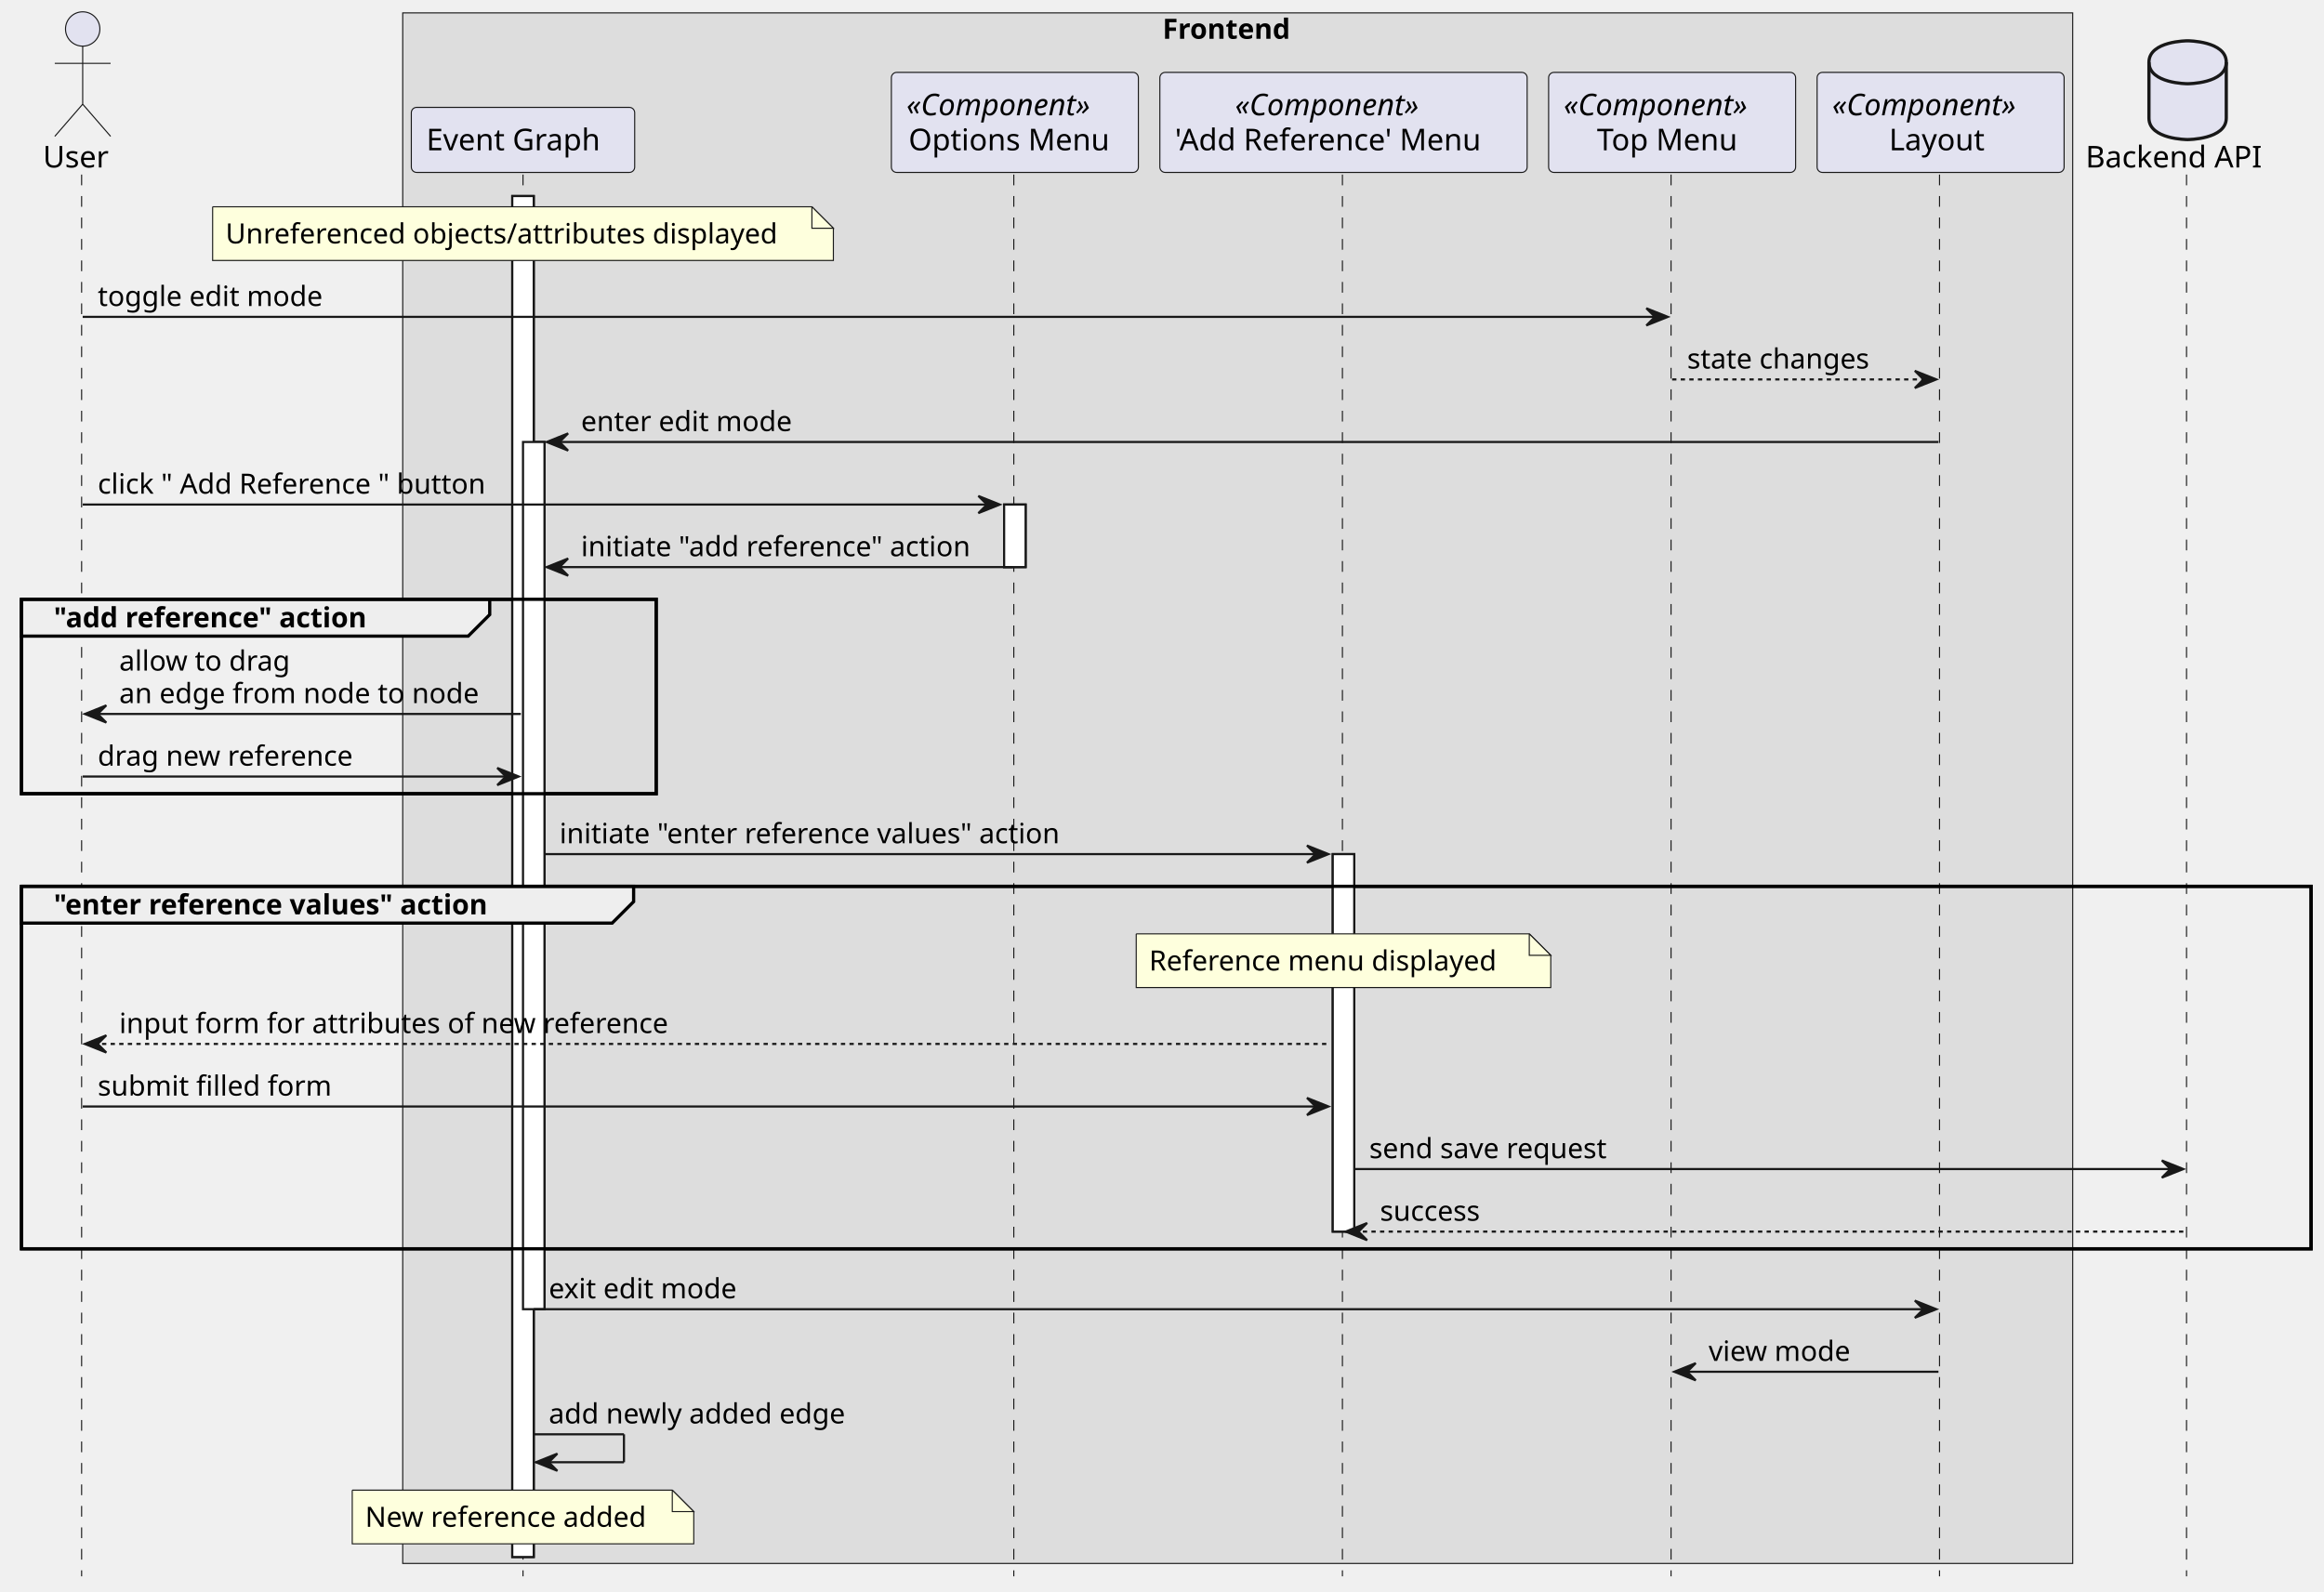
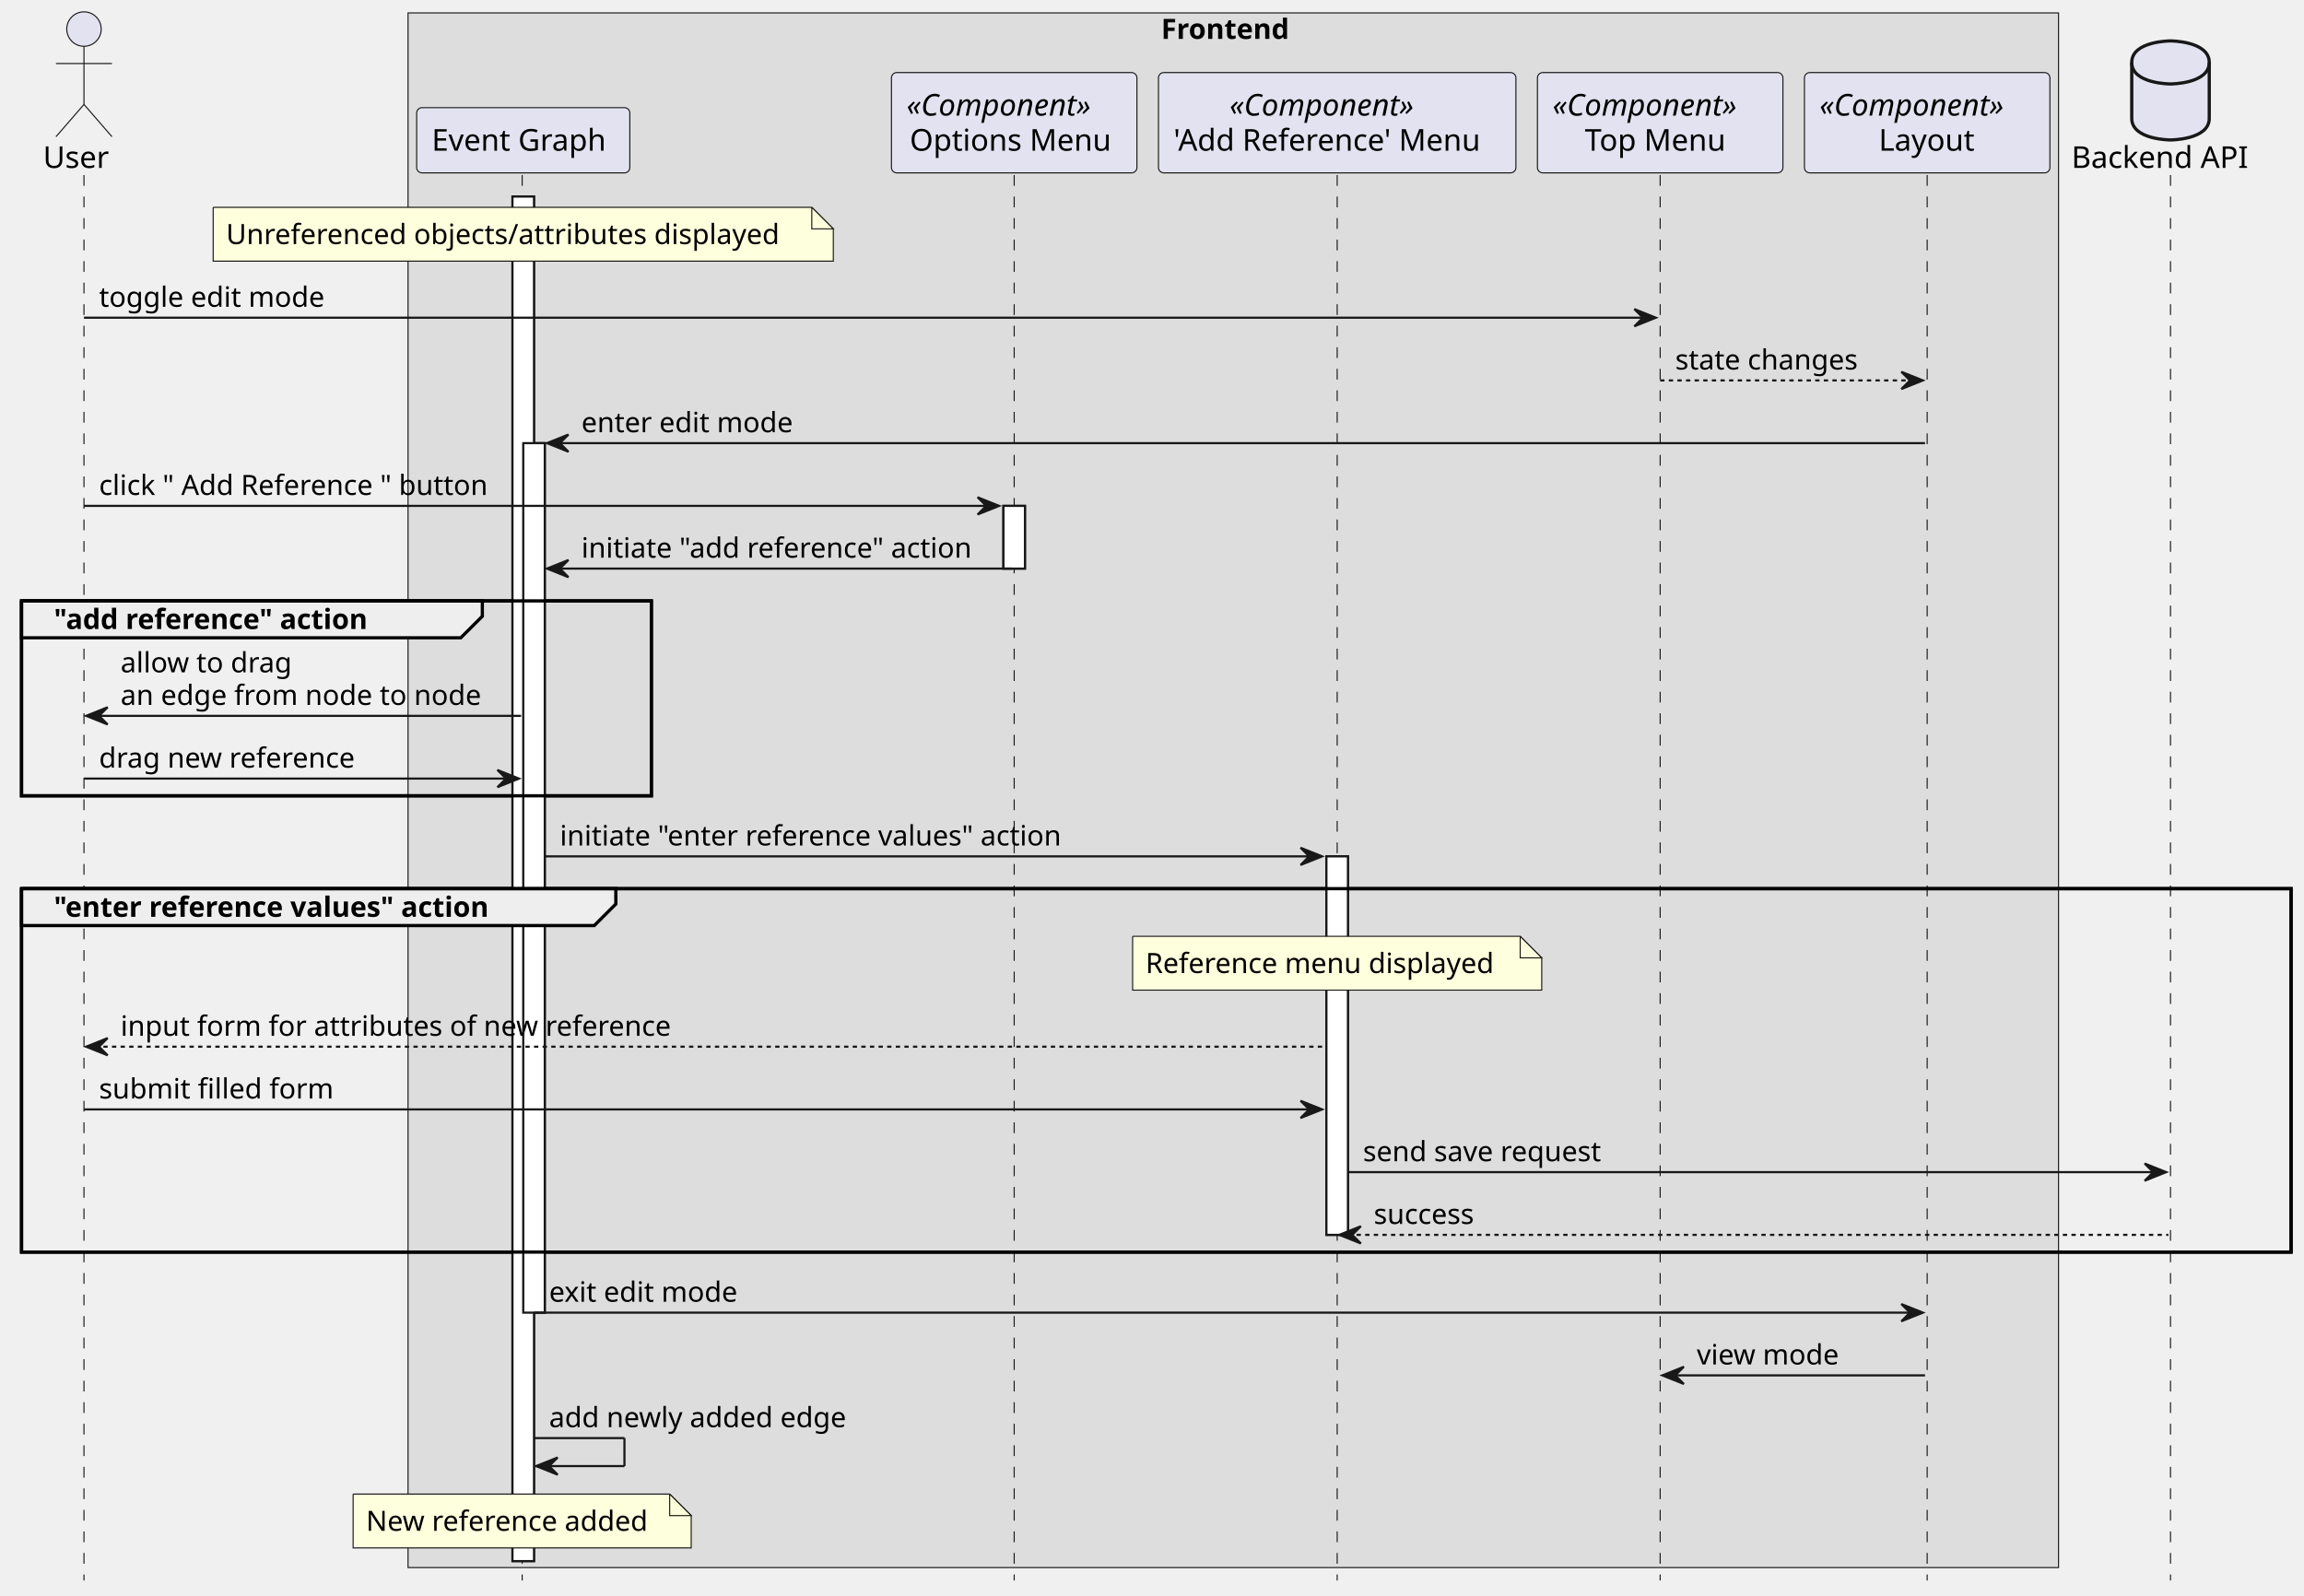
- <svg xmlns="http://www.w3.org/2000/svg" contentStyleType="text/css" height="741px" preserveAspectRatio="none" style="width:1082px;height:741px;background:#FFFFFF;" version="1.1" viewBox="0 0 1082 741" width="1082px" zoomAndPan="magnify">
+ <svg xmlns="http://www.w3.org/2000/svg" contentStyleType="text/css" height="741px" preserveAspectRatio="none" style="width:1070px;height:741px;background:#FFFFFF;" version="1.1" viewBox="0 0 1070 741" width="1070px" zoomAndPan="magnify">
  <defs />
  <g>
-     <rect fill="#DDDDDD" height="722.086" style="stroke:#181818;stroke-width:0.5;" width="777.5" x="187.5" y="6" />
-     <text fill="#000000" font-family="sans-serif" font-size="13" font-weight="bold" lengthAdjust="spacing" textLength="70" x="541.25" y="18.067">Frontend</text>
-     <rect fill="#FFFFFF" height="633.789" style="stroke:#181818;stroke-width:1.0;" width="10" x="238.5" y="91.297" />
-     <rect fill="#FFFFFF" height="403.859" style="stroke:#181818;stroke-width:1.0;" width="10" x="243.5" y="205.828" />
-     <rect fill="#FFFFFF" height="29.133" style="stroke:#181818;stroke-width:1.0;" width="10" x="467.5" y="234.961" />
-     <rect fill="#FFFFFF" height="175.797" style="stroke:#181818;stroke-width:1.0;" width="10" x="620.5" y="397.758" />
-     <rect fill="none" height="90.531" style="stroke:#000000;stroke-width:1.5;" width="295.5" x="10" y="279.094" />
-     <rect fill="none" height="168.797" style="stroke:#000000;stroke-width:1.5;" width="1066" x="10" y="412.758" />
-     <line style="stroke:#181818;stroke-width:0.5;stroke-dasharray:5.0,5.0;" x1="38" x2="38" y1="81.297" y2="734.086" />
-     <line style="stroke:#181818;stroke-width:0.5;stroke-dasharray:5.0,5.0;" x1="243.5" x2="243.5" y1="81.297" y2="734.086" />
-     <line style="stroke:#181818;stroke-width:0.5;stroke-dasharray:5.0,5.0;" x1="472" x2="472" y1="81.297" y2="734.086" />
-     <line style="stroke:#181818;stroke-width:0.5;stroke-dasharray:5.0,5.0;" x1="625" x2="625" y1="81.297" y2="734.086" />
-     <line style="stroke:#181818;stroke-width:0.5;stroke-dasharray:5.0,5.0;" x1="778" x2="778" y1="81.297" y2="734.086" />
-     <line style="stroke:#181818;stroke-width:0.5;stroke-dasharray:5.0,5.0;" x1="903" x2="903" y1="81.297" y2="734.086" />
-     <line style="stroke:#181818;stroke-width:0.5;stroke-dasharray:5.0,5.0;" x1="1018" x2="1018" y1="81.297" y2="734.086" />
-     <text fill="#000000" font-family="sans-serif" font-size="14" lengthAdjust="spacing" textLength="31" x="20" y="77.995">User</text>
-     <ellipse cx="38.5" cy="13.5" fill="#E2E2F0" rx="8" ry="8" style="stroke:#181818;stroke-width:0.5;" />
-     <path d="M38.5,21.5 L38.5,48.5 M25.5,29.5 L51.5,29.5 M38.5,48.5 L25.5,63.5 M38.5,48.5 L51.5,63.5 " fill="none" style="stroke:#181818;stroke-width:0.5;" />
-     <rect fill="#E2E2F0" height="30.297" rx="2.5" ry="2.5" style="stroke:#181818;stroke-width:0.5;" width="104" x="191.5" y="50" />
-     <text fill="#000000" font-family="sans-serif" font-size="14" lengthAdjust="spacing" textLength="90" x="198.5" y="69.995">Event Graph</text>
-     <rect fill="#E2E2F0" height="46.594" rx="2.5" ry="2.5" style="stroke:#181818;stroke-width:0.5;" width="115" x="415" y="33.703" />
-     <text fill="#000000" font-family="sans-serif" font-size="14" font-style="italic" lengthAdjust="spacing" textLength="101" x="422" y="53.698">«Component»</text>
-     <text fill="#000000" font-family="sans-serif" font-size="14" lengthAdjust="spacing" textLength="99" x="423" y="69.995">Options Menu</text>
-     <rect fill="#E2E2F0" height="46.594" rx="2.5" ry="2.5" style="stroke:#181818;stroke-width:0.5;" width="171" x="540" y="33.703" />
-     <text fill="#000000" font-family="sans-serif" font-size="14" font-style="italic" lengthAdjust="spacing" textLength="101" x="575" y="53.698">«Component»</text>
-     <text fill="#000000" font-family="sans-serif" font-size="14" lengthAdjust="spacing" textLength="157" x="547" y="69.995">'Add Reference' Menu</text>
-     <rect fill="#E2E2F0" height="46.594" rx="2.5" ry="2.5" style="stroke:#181818;stroke-width:0.5;" width="115" x="721" y="33.703" />
-     <text fill="#000000" font-family="sans-serif" font-size="14" font-style="italic" lengthAdjust="spacing" textLength="101" x="728" y="53.698">«Component»</text>
-     <text fill="#000000" font-family="sans-serif" font-size="14" lengthAdjust="spacing" textLength="70" x="743.5" y="69.995">Top Menu</text>
-     <rect fill="#E2E2F0" height="46.594" rx="2.5" ry="2.5" style="stroke:#181818;stroke-width:0.5;" width="115" x="846" y="33.703" />
-     <text fill="#000000" font-family="sans-serif" font-size="14" font-style="italic" lengthAdjust="spacing" textLength="101" x="853" y="53.698">«Component»</text>
-     <text fill="#000000" font-family="sans-serif" font-size="14" lengthAdjust="spacing" textLength="48" x="879.5" y="69.995">Layout</text>
-     <text fill="#000000" font-family="sans-serif" font-size="14" lengthAdjust="spacing" textLength="89" x="971" y="77.995">Backend API</text>
-     <path d="M1000.5,29 C1000.5,19 1018.5,19 1018.5,19 C1018.5,19 1036.5,19 1036.5,29 L1036.5,55 C1036.5,65 1018.5,65 1018.5,65 C1018.5,65 1000.5,65 1000.5,55 L1000.5,29 " fill="#E2E2F0" style="stroke:#181818;stroke-width:1.5;" />
-     <path d="M1000.5,29 C1000.5,39 1018.5,39 1018.5,39 C1018.5,39 1036.5,39 1036.5,29 " fill="none" style="stroke:#181818;stroke-width:1.5;" />
-     <rect fill="#FFFFFF" height="633.789" style="stroke:#181818;stroke-width:1.0;" width="10" x="238.5" y="91.297" />
-     <rect fill="#FFFFFF" height="403.859" style="stroke:#181818;stroke-width:1.0;" width="10" x="243.5" y="205.828" />
-     <rect fill="#FFFFFF" height="29.133" style="stroke:#181818;stroke-width:1.0;" width="10" x="467.5" y="234.961" />
-     <rect fill="#FFFFFF" height="175.797" style="stroke:#181818;stroke-width:1.0;" width="10" x="620.5" y="397.758" />
-     <path d="M99,96.297 L99,121.297 L388,121.297 L388,106.297 L378,96.297 L99,96.297 " fill="#FEFFDD" style="stroke:#181818;stroke-width:0.5;" />
-     <path d="M378,96.297 L378,106.297 L388,106.297 L378,96.297 " fill="#FEFFDD" style="stroke:#181818;stroke-width:0.5;" />
-     <text fill="#000000" font-family="sans-serif" font-size="13" lengthAdjust="spacing" textLength="268" x="105" y="113.364">Unreferenced objects/attributes displayed</text>
-     <polygon fill="#181818" points="766.5,143.562,776.5,147.562,766.5,151.562,770.5,147.562" style="stroke:#181818;stroke-width:1.0;" />
-     <line style="stroke:#181818;stroke-width:1.0;" x1="38.5" x2="772.5" y1="147.562" y2="147.562" />
-     <text fill="#000000" font-family="sans-serif" font-size="13" lengthAdjust="spacing" textLength="109" x="45.5" y="142.497">toggle edit mode</text>
-     <polygon fill="#181818" points="891.5,172.695,901.5,176.695,891.5,180.695,895.5,176.695" style="stroke:#181818;stroke-width:1.0;" />
-     <line style="stroke:#181818;stroke-width:1.0;stroke-dasharray:2.0,2.0;" x1="778.5" x2="897.5" y1="176.695" y2="176.695" />
-     <text fill="#000000" font-family="sans-serif" font-size="13" lengthAdjust="spacing" textLength="91" x="785.5" y="171.629">state changes</text>
-     <polygon fill="#181818" points="264.5,201.828,254.5,205.828,264.5,209.828,260.5,205.828" style="stroke:#181818;stroke-width:1.0;" />
-     <line style="stroke:#181818;stroke-width:1.0;" x1="258.5" x2="902.5" y1="205.828" y2="205.828" />
-     <text fill="#000000" font-family="sans-serif" font-size="13" lengthAdjust="spacing" textLength="103" x="270.5" y="200.762">enter edit mode</text>
-     <polygon fill="#181818" points="455.5,230.961,465.5,234.961,455.5,238.961,459.5,234.961" style="stroke:#181818;stroke-width:1.0;" />
-     <line style="stroke:#181818;stroke-width:1.0;" x1="38.5" x2="461.5" y1="234.961" y2="234.961" />
-     <text fill="#000000" font-family="sans-serif" font-size="13" lengthAdjust="spacing" textLength="190" x="45.5" y="229.895">click " Add Reference " button</text>
-     <polygon fill="#181818" points="264.5,260.094,254.5,264.094,264.5,268.094,260.5,264.094" style="stroke:#181818;stroke-width:1.0;" />
-     <line style="stroke:#181818;stroke-width:1.0;" x1="258.5" x2="471.5" y1="264.094" y2="264.094" />
-     <text fill="#000000" font-family="sans-serif" font-size="13" lengthAdjust="spacing" textLength="190" x="270.5" y="259.028">initiate "add reference" action</text>
-     <path d="M10,279.094 L228,279.094 L228,286.227 L218,296.227 L10,296.227 L10,279.094 " fill="#EEEEEE" style="stroke:#000000;stroke-width:1.5;" />
-     <rect fill="none" height="90.531" style="stroke:#000000;stroke-width:1.5;" width="295.5" x="10" y="279.094" />
-     <text fill="#000000" font-family="sans-serif" font-size="13" font-weight="bold" lengthAdjust="spacing" textLength="173" x="25" y="292.161">"add reference" action</text>
-     <polygon fill="#181818" points="49.5,328.492,39.5,332.492,49.5,336.492,45.5,332.492" style="stroke:#181818;stroke-width:1.0;" />
-     <line style="stroke:#181818;stroke-width:1.0;" x1="43.5" x2="242.5" y1="332.492" y2="332.492" />
-     <text fill="#000000" font-family="sans-serif" font-size="13" lengthAdjust="spacing" textLength="83" x="55.5" y="312.293">allow to drag</text>
-     <text fill="#000000" font-family="sans-serif" font-size="13" lengthAdjust="spacing" textLength="176" x="55.5" y="327.426">an edge from node to node</text>
-     <polygon fill="#181818" points="231.5,357.625,241.5,361.625,231.5,365.625,235.5,361.625" style="stroke:#181818;stroke-width:1.0;" />
-     <line style="stroke:#181818;stroke-width:1.0;" x1="38.5" x2="237.5" y1="361.625" y2="361.625" />
-     <text fill="#000000" font-family="sans-serif" font-size="13" lengthAdjust="spacing" textLength="126" x="45.5" y="356.559">drag new reference</text>
-     <polygon fill="#181818" points="608.5,393.758,618.5,397.758,608.5,401.758,612.5,397.758" style="stroke:#181818;stroke-width:1.0;" />
-     <line style="stroke:#181818;stroke-width:1.0;" x1="253.5" x2="614.5" y1="397.758" y2="397.758" />
-     <text fill="#000000" font-family="sans-serif" font-size="13" lengthAdjust="spacing" textLength="246" x="260.5" y="392.692">initiate "enter reference values" action</text>
-     <path d="M10,412.758 L295,412.758 L295,419.891 L285,429.891 L10,429.891 L10,412.758 " fill="#EEEEEE" style="stroke:#000000;stroke-width:1.5;" />
-     <rect fill="none" height="168.797" style="stroke:#000000;stroke-width:1.5;" width="1066" x="10" y="412.758" />
-     <text fill="#000000" font-family="sans-serif" font-size="13" font-weight="bold" lengthAdjust="spacing" textLength="240" x="25" y="425.825">"enter reference values" action</text>
-     <path d="M529,434.891 L529,459.891 L722,459.891 L722,444.891 L712,434.891 L529,434.891 " fill="#FEFFDD" style="stroke:#181818;stroke-width:0.5;" />
-     <path d="M712,434.891 L712,444.891 L722,444.891 L712,434.891 " fill="#FEFFDD" style="stroke:#181818;stroke-width:0.5;" />
-     <text fill="#000000" font-family="sans-serif" font-size="13" lengthAdjust="spacing" textLength="172" x="535" y="451.957">Reference menu displayed</text>
-     <polygon fill="#181818" points="49.5,482.156,39.5,486.156,49.5,490.156,45.5,486.156" style="stroke:#181818;stroke-width:1.0;" />
-     <line style="stroke:#181818;stroke-width:1.0;stroke-dasharray:2.0,2.0;" x1="43.5" x2="619.5" y1="486.156" y2="486.156" />
-     <text fill="#000000" font-family="sans-serif" font-size="13" lengthAdjust="spacing" textLength="269" x="55.5" y="481.09">input form for attributes of new reference</text>
-     <polygon fill="#181818" points="608.5,511.289,618.5,515.289,608.5,519.289,612.5,515.289" style="stroke:#181818;stroke-width:1.0;" />
-     <line style="stroke:#181818;stroke-width:1.0;" x1="38.5" x2="614.5" y1="515.289" y2="515.289" />
-     <text fill="#000000" font-family="sans-serif" font-size="13" lengthAdjust="spacing" textLength="113" x="45.5" y="510.223">submit filled form</text>
-     <polygon fill="#181818" points="1006.5,540.422,1016.5,544.422,1006.5,548.422,1010.5,544.422" style="stroke:#181818;stroke-width:1.0;" />
-     <line style="stroke:#181818;stroke-width:1.0;" x1="630.5" x2="1012.5" y1="544.422" y2="544.422" />
-     <text fill="#000000" font-family="sans-serif" font-size="13" lengthAdjust="spacing" textLength="119" x="637.5" y="539.356">send save request</text>
-     <polygon fill="#181818" points="636.5,569.555,626.5,573.555,636.5,577.555,632.5,573.555" style="stroke:#181818;stroke-width:1.0;" />
-     <line style="stroke:#181818;stroke-width:1.0;stroke-dasharray:2.0,2.0;" x1="630.5" x2="1017.5" y1="573.555" y2="573.555" />
-     <text fill="#000000" font-family="sans-serif" font-size="13" lengthAdjust="spacing" textLength="51" x="642.5" y="568.489">success</text>
-     <polygon fill="#181818" points="891.5,605.688,901.5,609.688,891.5,613.688,895.5,609.688" style="stroke:#181818;stroke-width:1.0;" />
-     <line style="stroke:#181818;stroke-width:1.0;" x1="248.5" x2="897.5" y1="609.688" y2="609.688" />
-     <text fill="#000000" font-family="sans-serif" font-size="13" lengthAdjust="spacing" textLength="93" x="255.5" y="604.622">exit edit mode</text>
-     <polygon fill="#181818" points="789.5,634.82,779.5,638.82,789.5,642.82,785.5,638.82" style="stroke:#181818;stroke-width:1.0;" />
-     <line style="stroke:#181818;stroke-width:1.0;" x1="783.5" x2="902.5" y1="638.82" y2="638.82" />
-     <text fill="#000000" font-family="sans-serif" font-size="13" lengthAdjust="spacing" textLength="71" x="795.5" y="633.754">view mode</text>
-     <line style="stroke:#181818;stroke-width:1.0;" x1="248.5" x2="290.5" y1="667.953" y2="667.953" />
-     <line style="stroke:#181818;stroke-width:1.0;" x1="290.5" x2="290.5" y1="667.953" y2="680.953" />
-     <line style="stroke:#181818;stroke-width:1.0;" x1="249.5" x2="290.5" y1="680.953" y2="680.953" />
-     <polygon fill="#181818" points="259.5,676.953,249.5,680.953,259.5,684.953,255.5,680.953" style="stroke:#181818;stroke-width:1.0;" />
-     <text fill="#000000" font-family="sans-serif" font-size="13" lengthAdjust="spacing" textLength="146" x="255.5" y="662.887">add newly added edge</text>
-     <path d="M164,693.953 L164,718.953 L323,718.953 L323,703.953 L313,693.953 L164,693.953 " fill="#FEFFDD" style="stroke:#181818;stroke-width:0.5;" />
-     <path d="M313,693.953 L313,703.953 L323,703.953 L313,693.953 " fill="#FEFFDD" style="stroke:#181818;stroke-width:0.5;" />
-     <text fill="#000000" font-family="sans-serif" font-size="13" lengthAdjust="spacing" textLength="138" x="170" y="711.02">New reference added</text>
+     <rect fill="#DDDDDD" height="722.086" style="stroke:#181818;stroke-width:0.5;" width="766.5" x="189.5" y="6" />
+     <text fill="#000000" font-family="sans-serif" font-size="13" font-weight="bold" lengthAdjust="spacing" textLength="67" x="539.25" y="18.067">Frontend</text>
+     <rect fill="#FFFFFF" height="633.789" style="stroke:#181818;stroke-width:1.0;" width="10" x="238" y="91.297" />
+     <rect fill="#FFFFFF" height="403.859" style="stroke:#181818;stroke-width:1.0;" width="10" x="243" y="205.828" />
+     <rect fill="#FFFFFF" height="29.133" style="stroke:#181818;stroke-width:1.0;" width="10" x="466" y="234.961" />
+     <rect fill="#FFFFFF" height="175.797" style="stroke:#181818;stroke-width:1.0;" width="10" x="616" y="397.758" />
+     <rect fill="none" height="90.531" style="stroke:#000000;stroke-width:1.5;" width="292.5" x="10" y="279.094" />
+     <rect fill="none" height="168.797" style="stroke:#000000;stroke-width:1.5;" width="1054" x="10" y="412.758" />
+     <line style="stroke:#181818;stroke-width:0.5;stroke-dasharray:5.0,5.0;" x1="39" x2="39" y1="81.297" y2="734.086" />
+     <line style="stroke:#181818;stroke-width:0.5;stroke-dasharray:5.0,5.0;" x1="242.5" x2="242.5" y1="81.297" y2="734.086" />
+     <line style="stroke:#181818;stroke-width:0.5;stroke-dasharray:5.0,5.0;" x1="471" x2="471" y1="81.297" y2="734.086" />
+     <line style="stroke:#181818;stroke-width:0.5;stroke-dasharray:5.0,5.0;" x1="621" x2="621" y1="81.297" y2="734.086" />
+     <line style="stroke:#181818;stroke-width:0.5;stroke-dasharray:5.0,5.0;" x1="771" x2="771" y1="81.297" y2="734.086" />
+     <line style="stroke:#181818;stroke-width:0.5;stroke-dasharray:5.0,5.0;" x1="895" x2="895" y1="81.297" y2="734.086" />
+     <line style="stroke:#181818;stroke-width:0.5;stroke-dasharray:5.0,5.0;" x1="1008" x2="1008" y1="81.297" y2="734.086" />
+     <text fill="#000000" font-family="sans-serif" font-size="14" lengthAdjust="spacing" textLength="32" x="20" y="77.995">User</text>
+     <ellipse cx="39" cy="13.5" fill="#E2E2F0" rx="8" ry="8" style="stroke:#181818;stroke-width:0.5;" />
+     <path d="M39,21.5 L39,48.5 M26,29.5 L52,29.5 M39,48.5 L26,63.5 M39,48.5 L52,63.5 " fill="none" style="stroke:#181818;stroke-width:0.5;" />
+     <rect fill="#E2E2F0" height="30.297" rx="2.5" ry="2.5" style="stroke:#181818;stroke-width:0.5;" width="99" x="193.5" y="50" />
+     <text fill="#000000" font-family="sans-serif" font-size="14" lengthAdjust="spacing" textLength="85" x="200.5" y="69.995">Event Graph</text>
+     <rect fill="#E2E2F0" height="46.594" rx="2.5" ry="2.5" style="stroke:#181818;stroke-width:0.5;" width="114" x="414" y="33.703" />
+     <text fill="#000000" font-family="sans-serif" font-size="14" font-style="italic" lengthAdjust="spacing" textLength="100" x="421" y="53.698">«Component»</text>
+     <text fill="#000000" font-family="sans-serif" font-size="14" lengthAdjust="spacing" textLength="97" x="422.5" y="69.995">Options Menu</text>
+     <rect fill="#E2E2F0" height="46.594" rx="2.5" ry="2.5" style="stroke:#181818;stroke-width:0.5;" width="166" x="538" y="33.703" />
+     <text fill="#000000" font-family="sans-serif" font-size="14" font-style="italic" lengthAdjust="spacing" textLength="100" x="571" y="53.698">«Component»</text>
+     <text fill="#000000" font-family="sans-serif" font-size="14" lengthAdjust="spacing" textLength="152" x="545" y="69.995">'Add Reference' Menu</text>
+     <rect fill="#E2E2F0" height="46.594" rx="2.5" ry="2.5" style="stroke:#181818;stroke-width:0.5;" width="114" x="714" y="33.703" />
+     <text fill="#000000" font-family="sans-serif" font-size="14" font-style="italic" lengthAdjust="spacing" textLength="100" x="721" y="53.698">«Component»</text>
+     <text fill="#000000" font-family="sans-serif" font-size="14" lengthAdjust="spacing" textLength="70" x="736" y="69.995">Top Menu</text>
+     <rect fill="#E2E2F0" height="46.594" rx="2.5" ry="2.5" style="stroke:#181818;stroke-width:0.5;" width="114" x="838" y="33.703" />
+     <text fill="#000000" font-family="sans-serif" font-size="14" font-style="italic" lengthAdjust="spacing" textLength="100" x="845" y="53.698">«Component»</text>
+     <text fill="#000000" font-family="sans-serif" font-size="14" lengthAdjust="spacing" textLength="45" x="872.5" y="69.995">Layout</text>
+     <text fill="#000000" font-family="sans-serif" font-size="14" lengthAdjust="spacing" textLength="86" x="962" y="77.995">Backend API</text>
+     <path d="M990,29 C990,19 1008,19 1008,19 C1008,19 1026,19 1026,29 L1026,55 C1026,65 1008,65 1008,65 C1008,65 990,65 990,55 L990,29 " fill="#E2E2F0" style="stroke:#181818;stroke-width:1.5;" />
+     <path d="M990,29 C990,39 1008,39 1008,39 C1008,39 1026,39 1026,29 " fill="none" style="stroke:#181818;stroke-width:1.5;" />
+     <rect fill="#FFFFFF" height="633.789" style="stroke:#181818;stroke-width:1.0;" width="10" x="238" y="91.297" />
+     <rect fill="#FFFFFF" height="403.859" style="stroke:#181818;stroke-width:1.0;" width="10" x="243" y="205.828" />
+     <rect fill="#FFFFFF" height="29.133" style="stroke:#181818;stroke-width:1.0;" width="10" x="466" y="234.961" />
+     <rect fill="#FFFFFF" height="175.797" style="stroke:#181818;stroke-width:1.0;" width="10" x="616" y="397.758" />
+     <path d="M99,96.297 L99,121.297 L387,121.297 L387,106.297 L377,96.297 L99,96.297 " fill="#FEFFDD" style="stroke:#181818;stroke-width:0.5;" />
+     <path d="M377,96.297 L377,106.297 L387,106.297 L377,96.297 " fill="#FEFFDD" style="stroke:#181818;stroke-width:0.5;" />
+     <text fill="#000000" font-family="sans-serif" font-size="13" lengthAdjust="spacing" textLength="267" x="105" y="113.364">Unreferenced objects/attributes displayed</text>
+     <polygon fill="#181818" points="759,143.562,769,147.562,759,151.562,763,147.562" style="stroke:#181818;stroke-width:1.0;" />
+     <line style="stroke:#181818;stroke-width:1.0;" x1="39" x2="765" y1="147.562" y2="147.562" />
+     <text fill="#000000" font-family="sans-serif" font-size="13" lengthAdjust="spacing" textLength="109" x="46" y="142.497">toggle edit mode</text>
+     <polygon fill="#181818" points="883,172.695,893,176.695,883,180.695,887,176.695" style="stroke:#181818;stroke-width:1.0;" />
+     <line style="stroke:#181818;stroke-width:1.0;stroke-dasharray:2.0,2.0;" x1="771" x2="889" y1="176.695" y2="176.695" />
+     <text fill="#000000" font-family="sans-serif" font-size="13" lengthAdjust="spacing" textLength="91" x="778" y="171.629">state changes</text>
+     <polygon fill="#181818" points="264,201.828,254,205.828,264,209.828,260,205.828" style="stroke:#181818;stroke-width:1.0;" />
+     <line style="stroke:#181818;stroke-width:1.0;" x1="258" x2="894" y1="205.828" y2="205.828" />
+     <text fill="#000000" font-family="sans-serif" font-size="13" lengthAdjust="spacing" textLength="103" x="270" y="200.762">enter edit mode</text>
+     <polygon fill="#181818" points="454,230.961,464,234.961,454,238.961,458,234.961" style="stroke:#181818;stroke-width:1.0;" />
+     <line style="stroke:#181818;stroke-width:1.0;" x1="39" x2="460" y1="234.961" y2="234.961" />
+     <text fill="#000000" font-family="sans-serif" font-size="13" lengthAdjust="spacing" textLength="188" x="46" y="229.895">click " Add Reference " button</text>
+     <polygon fill="#181818" points="264,260.094,254,264.094,264,268.094,260,264.094" style="stroke:#181818;stroke-width:1.0;" />
+     <line style="stroke:#181818;stroke-width:1.0;" x1="258" x2="470" y1="264.094" y2="264.094" />
+     <text fill="#000000" font-family="sans-serif" font-size="13" lengthAdjust="spacing" textLength="189" x="270" y="259.028">initiate "add reference" action</text>
+     <path d="M10,279.094 L224,279.094 L224,286.227 L214,296.227 L10,296.227 L10,279.094 " fill="#EEEEEE" style="stroke:#000000;stroke-width:1.5;" />
+     <rect fill="none" height="90.531" style="stroke:#000000;stroke-width:1.5;" width="292.5" x="10" y="279.094" />
+     <text fill="#000000" font-family="sans-serif" font-size="13" font-weight="bold" lengthAdjust="spacing" textLength="169" x="25" y="292.161">"add reference" action</text>
+     <polygon fill="#181818" points="50,328.492,40,332.492,50,336.492,46,332.492" style="stroke:#181818;stroke-width:1.0;" />
+     <line style="stroke:#181818;stroke-width:1.0;" x1="44" x2="242" y1="332.492" y2="332.492" />
+     <text fill="#000000" font-family="sans-serif" font-size="13" lengthAdjust="spacing" textLength="81" x="56" y="312.293">allow to drag</text>
+     <text fill="#000000" font-family="sans-serif" font-size="13" lengthAdjust="spacing" textLength="175" x="56" y="327.426">an edge from node to node</text>
+     <polygon fill="#181818" points="231,357.625,241,361.625,231,365.625,235,361.625" style="stroke:#181818;stroke-width:1.0;" />
+     <line style="stroke:#181818;stroke-width:1.0;" x1="39" x2="237" y1="361.625" y2="361.625" />
+     <text fill="#000000" font-family="sans-serif" font-size="13" lengthAdjust="spacing" textLength="123" x="46" y="356.559">drag new reference</text>
+     <polygon fill="#181818" points="604,393.758,614,397.758,604,401.758,608,397.758" style="stroke:#181818;stroke-width:1.0;" />
+     <line style="stroke:#181818;stroke-width:1.0;" x1="253" x2="610" y1="397.758" y2="397.758" />
+     <text fill="#000000" font-family="sans-serif" font-size="13" lengthAdjust="spacing" textLength="244" x="260" y="392.692">initiate "enter reference values" action</text>
+     <path d="M10,412.758 L286,412.758 L286,419.891 L276,429.891 L10,429.891 L10,412.758 " fill="#EEEEEE" style="stroke:#000000;stroke-width:1.5;" />
+     <rect fill="none" height="168.797" style="stroke:#000000;stroke-width:1.5;" width="1054" x="10" y="412.758" />
+     <text fill="#000000" font-family="sans-serif" font-size="13" font-weight="bold" lengthAdjust="spacing" textLength="231" x="25" y="425.825">"enter reference values" action</text>
+     <path d="M526,434.891 L526,459.891 L716,459.891 L716,444.891 L706,434.891 L526,434.891 " fill="#FEFFDD" style="stroke:#181818;stroke-width:0.5;" />
+     <path d="M706,434.891 L706,444.891 L716,444.891 L706,434.891 " fill="#FEFFDD" style="stroke:#181818;stroke-width:0.5;" />
+     <text fill="#000000" font-family="sans-serif" font-size="13" lengthAdjust="spacing" textLength="169" x="532" y="451.957">Reference menu displayed</text>
+     <polygon fill="#181818" points="50,482.156,40,486.156,50,490.156,46,486.156" style="stroke:#181818;stroke-width:1.0;" />
+     <line style="stroke:#181818;stroke-width:1.0;stroke-dasharray:2.0,2.0;" x1="44" x2="615" y1="486.156" y2="486.156" />
+     <text fill="#000000" font-family="sans-serif" font-size="13" lengthAdjust="spacing" textLength="263" x="56" y="481.09">input form for attributes of new reference</text>
+     <polygon fill="#181818" points="604,511.289,614,515.289,604,519.289,608,515.289" style="stroke:#181818;stroke-width:1.0;" />
+     <line style="stroke:#181818;stroke-width:1.0;" x1="39" x2="610" y1="515.289" y2="515.289" />
+     <text fill="#000000" font-family="sans-serif" font-size="13" lengthAdjust="spacing" textLength="111" x="46" y="510.223">submit filled form</text>
+     <polygon fill="#181818" points="996,540.422,1006,544.422,996,548.422,1000,544.422" style="stroke:#181818;stroke-width:1.0;" />
+     <line style="stroke:#181818;stroke-width:1.0;" x1="626" x2="1002" y1="544.422" y2="544.422" />
+     <text fill="#000000" font-family="sans-serif" font-size="13" lengthAdjust="spacing" textLength="118" x="633" y="539.356">send save request</text>
+     <polygon fill="#181818" points="632,569.555,622,573.555,632,577.555,628,573.555" style="stroke:#181818;stroke-width:1.0;" />
+     <line style="stroke:#181818;stroke-width:1.0;stroke-dasharray:2.0,2.0;" x1="626" x2="1007" y1="573.555" y2="573.555" />
+     <text fill="#000000" font-family="sans-serif" font-size="13" lengthAdjust="spacing" textLength="51" x="638" y="568.489">success</text>
+     <polygon fill="#181818" points="883,605.688,893,609.688,883,613.688,887,609.688" style="stroke:#181818;stroke-width:1.0;" />
+     <line style="stroke:#181818;stroke-width:1.0;" x1="248" x2="889" y1="609.688" y2="609.688" />
+     <text fill="#000000" font-family="sans-serif" font-size="13" lengthAdjust="spacing" textLength="92" x="255" y="604.622">exit edit mode</text>
+     <polygon fill="#181818" points="782,634.82,772,638.82,782,642.82,778,638.82" style="stroke:#181818;stroke-width:1.0;" />
+     <line style="stroke:#181818;stroke-width:1.0;" x1="776" x2="894" y1="638.82" y2="638.82" />
+     <text fill="#000000" font-family="sans-serif" font-size="13" lengthAdjust="spacing" textLength="68" x="788" y="633.754">view mode</text>
+     <line style="stroke:#181818;stroke-width:1.0;" x1="248" x2="290" y1="667.953" y2="667.953" />
+     <line style="stroke:#181818;stroke-width:1.0;" x1="290" x2="290" y1="667.953" y2="680.953" />
+     <line style="stroke:#181818;stroke-width:1.0;" x1="249" x2="290" y1="680.953" y2="680.953" />
+     <polygon fill="#181818" points="259,676.953,249,680.953,259,684.953,255,680.953" style="stroke:#181818;stroke-width:1.0;" />
+     <text fill="#000000" font-family="sans-serif" font-size="13" lengthAdjust="spacing" textLength="143" x="255" y="662.887">add newly added edge</text>
+     <path d="M164,693.953 L164,718.953 L321,718.953 L321,703.953 L311,693.953 L164,693.953 " fill="#FEFFDD" style="stroke:#181818;stroke-width:0.5;" />
+     <path d="M311,693.953 L311,703.953 L321,703.953 L311,693.953 " fill="#FEFFDD" style="stroke:#181818;stroke-width:0.5;" />
+     <text fill="#000000" font-family="sans-serif" font-size="13" lengthAdjust="spacing" textLength="136" x="170" y="711.02">New reference added</text>
  </g>
</svg>
